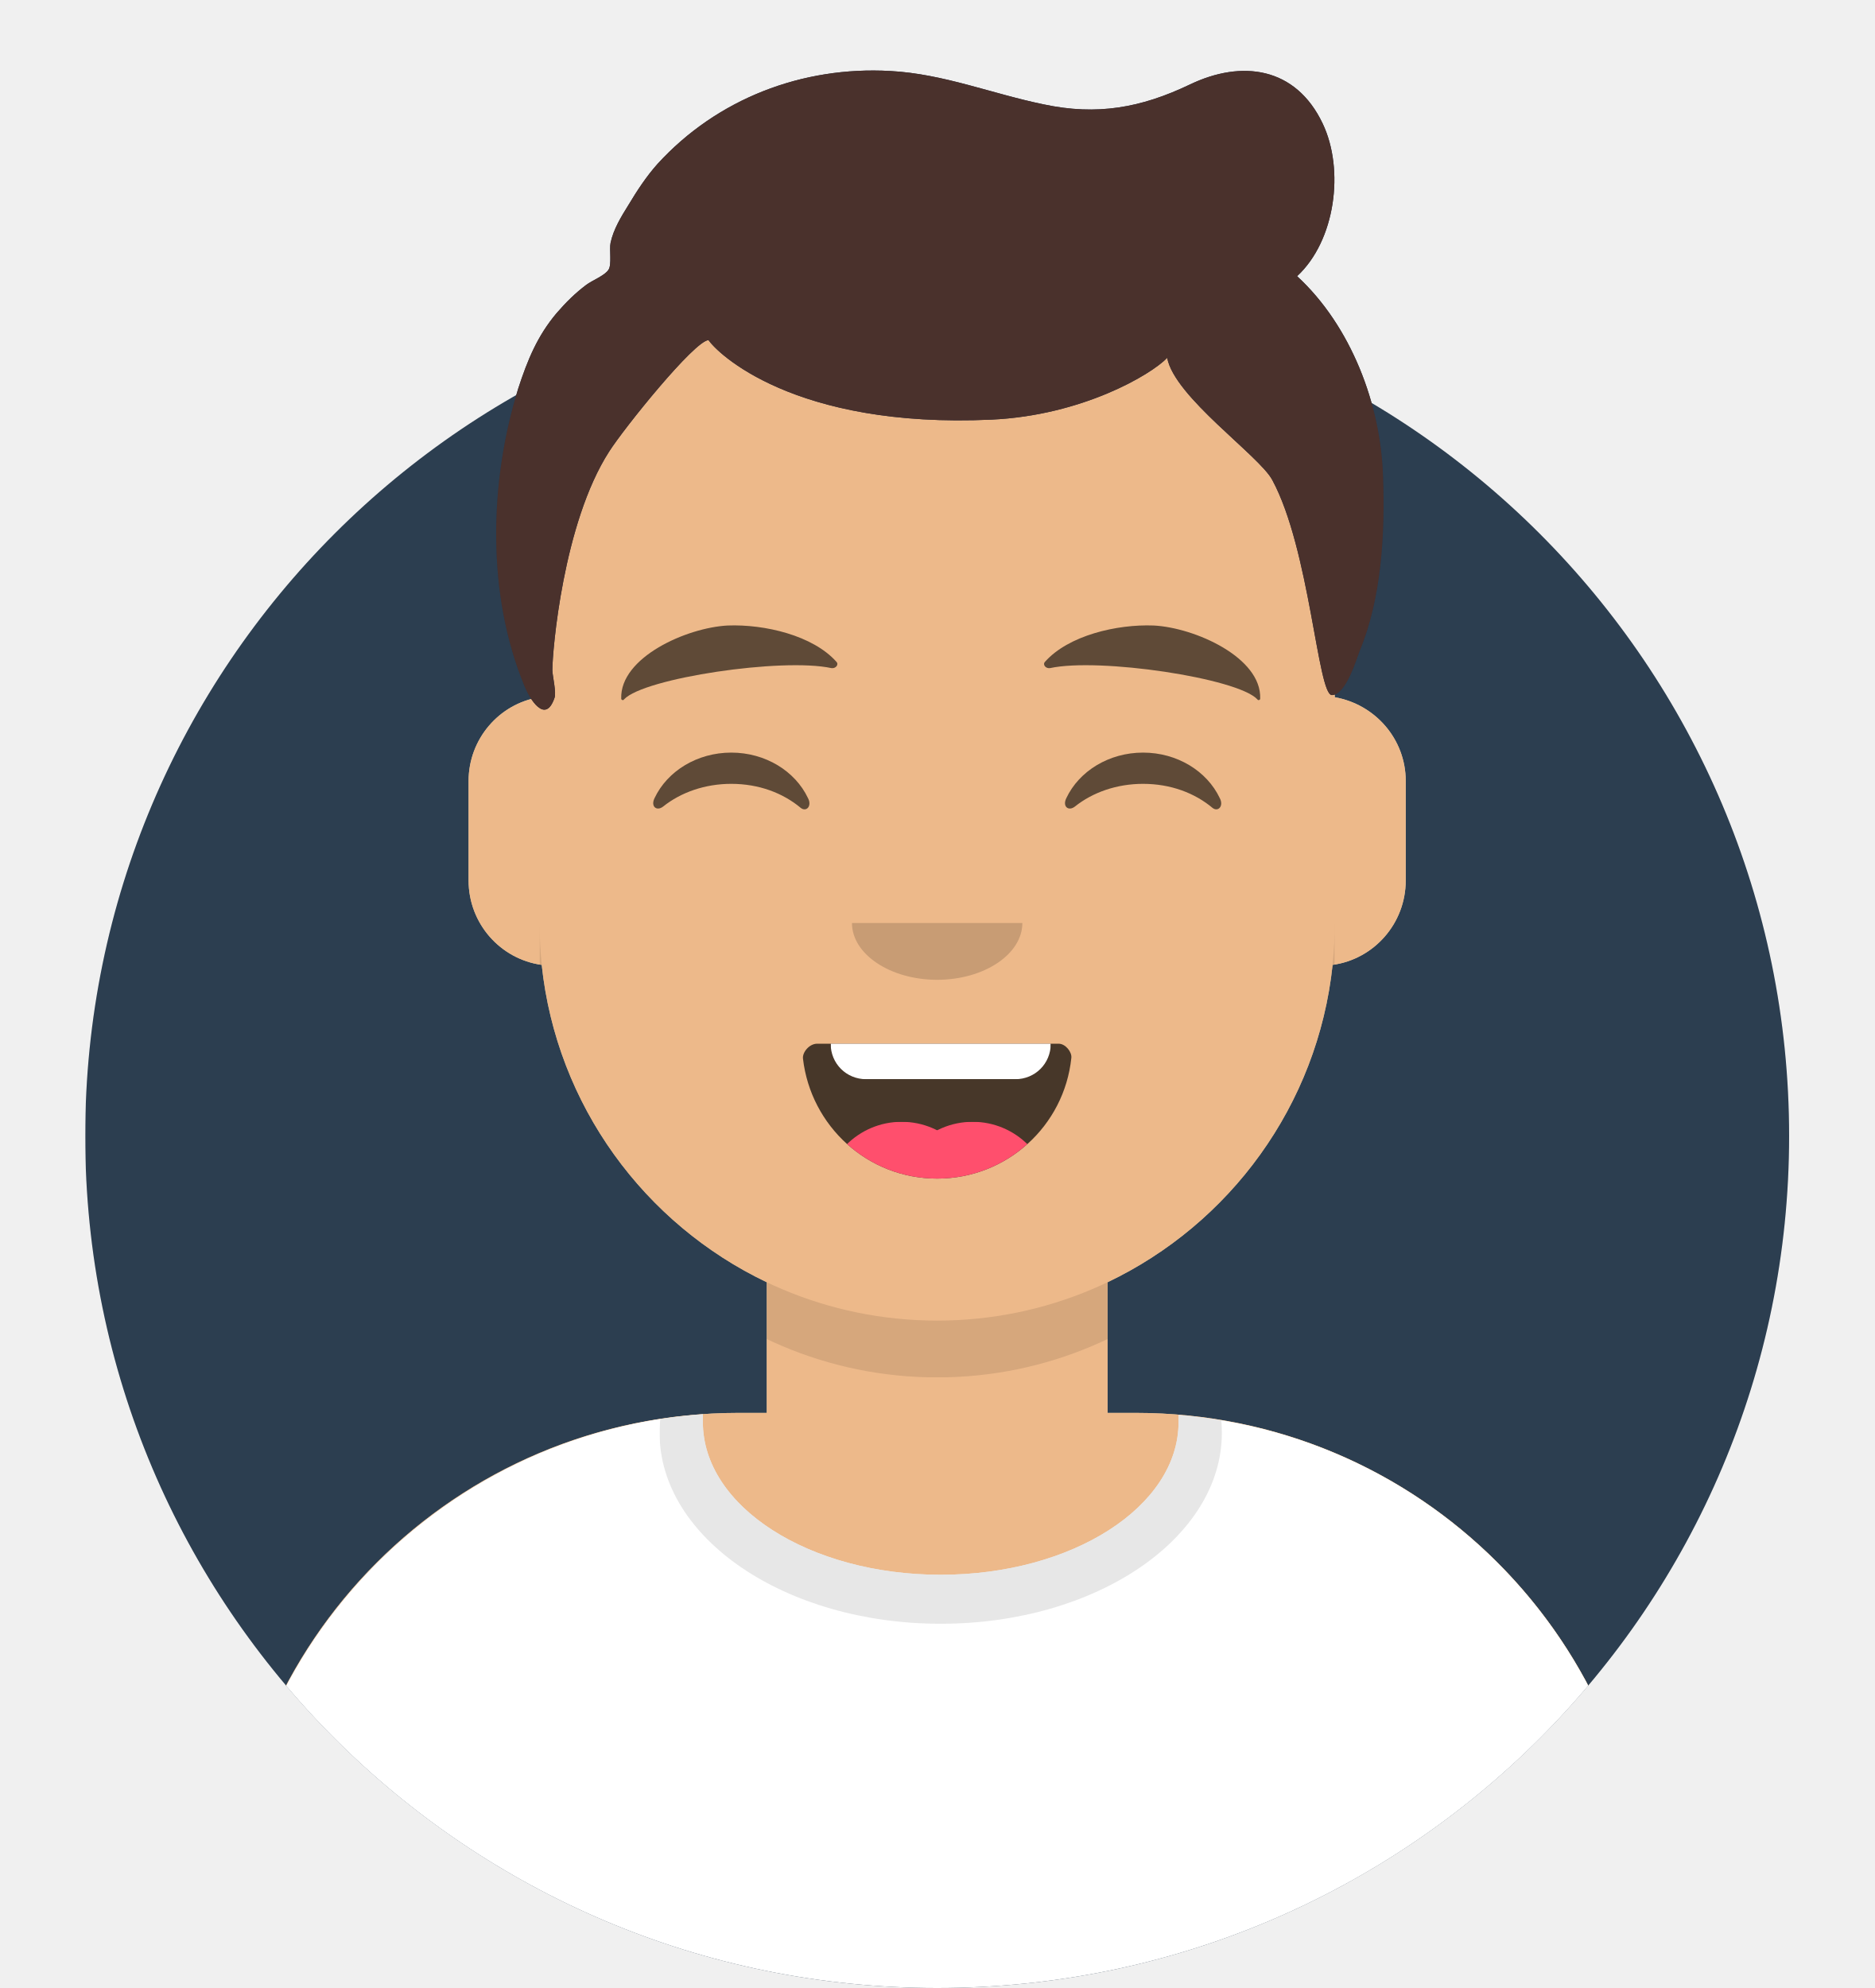
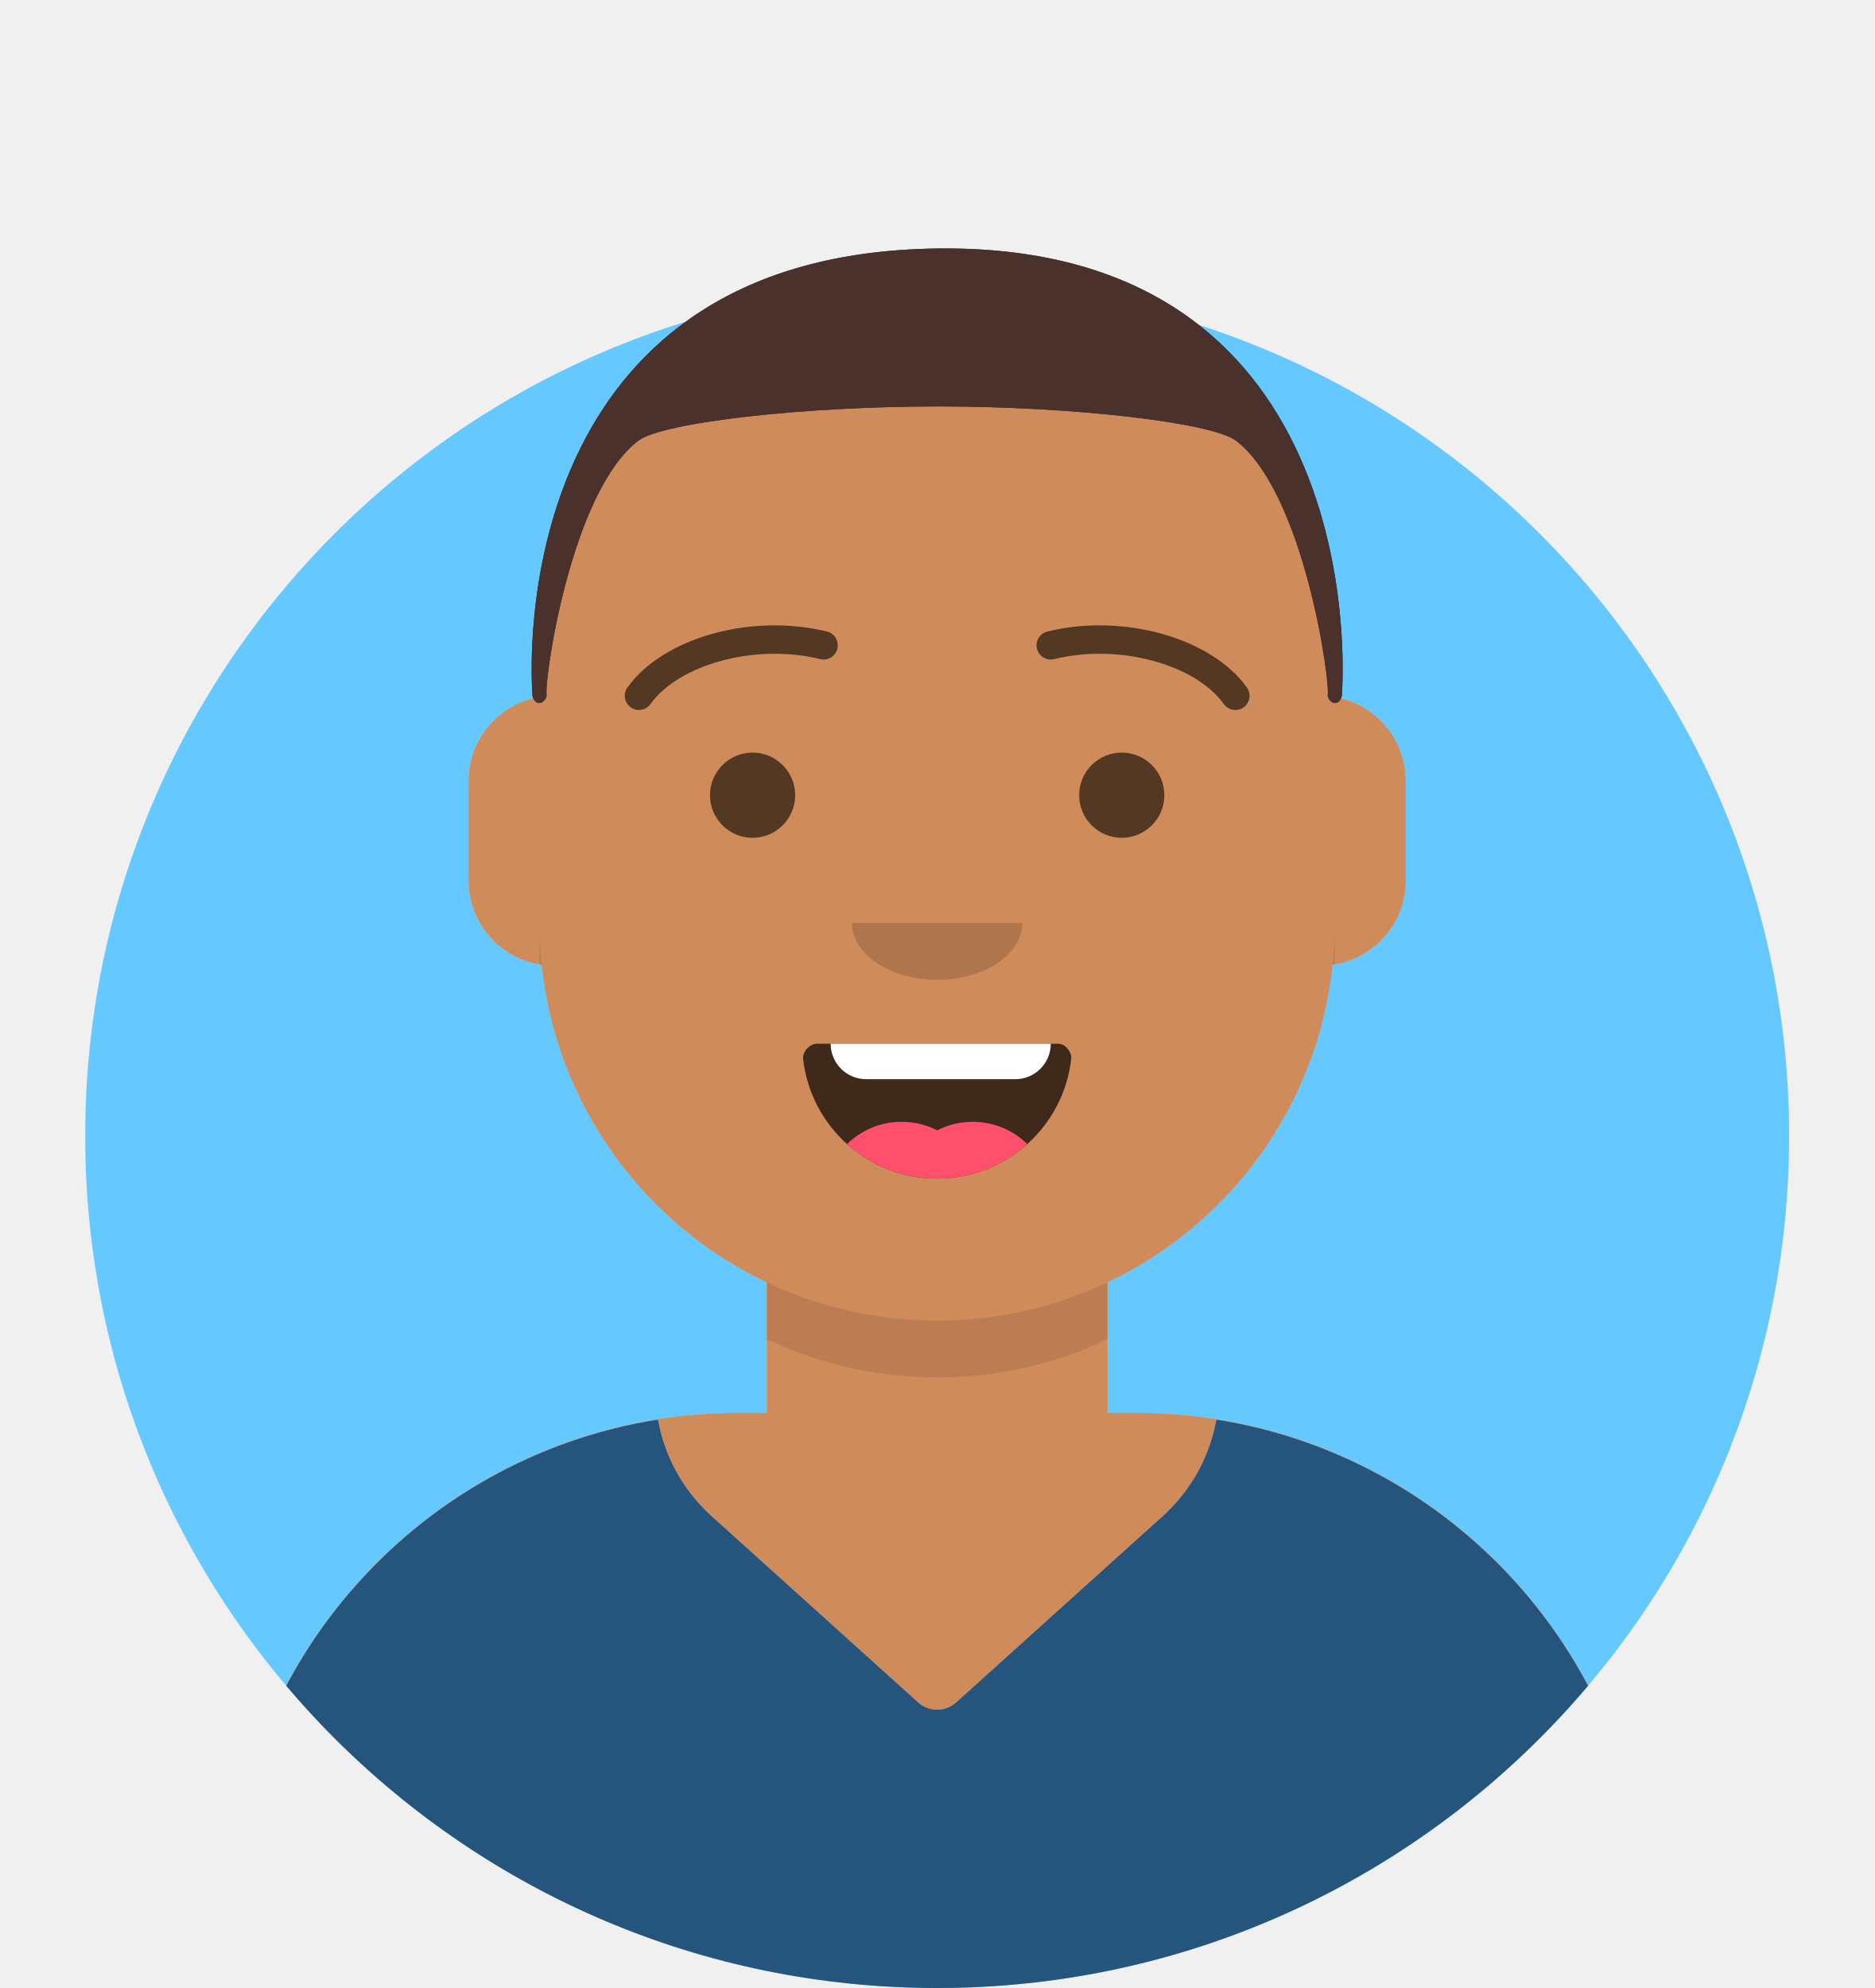
- <svg xmlns="http://www.w3.org/2000/svg" version="1.1" id="Layer_1" x="0px" y="0px" viewBox="0 0 264 280" style="enable-background:new 0 0 264 280;" xml:space="preserve">
-   <style type="text/css">
- 	.st0{fill-rule:evenodd;clip-rule:evenodd;fill:#E6E6E6;}
- 	.st1{filter:url(#Adobe_OpacityMaskFilter);}
- 	.st2{fill-rule:evenodd;clip-rule:evenodd;fill:#FFFFFF;}
- 	.st3{mask:url(#mask-2_1_);}
- 	.st4{fill-rule:evenodd;clip-rule:evenodd;fill:#2C3E50;}
- 	.st5{filter:url(#Adobe_OpacityMaskFilter_1_);}
- 	.st6{mask:url(#mask-4_1_);}
- 	.st7{fill-rule:evenodd;clip-rule:evenodd;fill:#D0C6AC;}
- 	.st8{filter:url(#Adobe_OpacityMaskFilter_2_);}
- 	.st9{mask:url(#mask-6_1_);}
- 	.st10{fill-rule:evenodd;clip-rule:evenodd;fill:#EDB98A;}
- 	.st11{filter:url(#Adobe_OpacityMaskFilter_3_);}
- 	.st12{mask:url(#mask-6_2_);fill-rule:evenodd;clip-rule:evenodd;fill-opacity:0.1;}
- 	.st13{filter:url(#Adobe_OpacityMaskFilter_4_);}
- 	.st14{mask:url(#react-mask-952_1_);}
- 	.st15{filter:url(#Adobe_OpacityMaskFilter_5_);}
- 	.st16{opacity:0.6;mask:url(#react-mask-952_2_);}
- 	.st17{fill-rule:evenodd;clip-rule:evenodd;fill-opacity:0.16;}
- 	.st18{fill-rule:evenodd;clip-rule:evenodd;fill-opacity:0.7;}
- 	.st19{filter:url(#Adobe_OpacityMaskFilter_6_);}
- 	.st20{mask:url(#react-mask-934_1_);fill-rule:evenodd;clip-rule:evenodd;fill:#FFFFFF;}
- 	.st21{filter:url(#Adobe_OpacityMaskFilter_7_);}
- 	.st22{mask:url(#react-mask-934_2_);}
- 	.st23{fill-rule:evenodd;clip-rule:evenodd;fill:#FF4F6D;}
- 	.st24{fill-rule:evenodd;clip-rule:evenodd;fill-opacity:0.6;}
- 	.st25{filter:url(#Adobe_OpacityMaskFilter_8_);}
- 	.st26{mask:url(#react-mask-925_1_);}
- 	.st27{fill-rule:evenodd;clip-rule:evenodd;fill:#28354B;}
- 	.st28{filter:url(#Adobe_OpacityMaskFilter_9_);}
- 	.st29{mask:url(#react-mask-924_1_);}
- 	.st30{fill-rule:evenodd;clip-rule:evenodd;fill:#4A312C;}
- </style>
-   <g>
-     <g transform="translate(-825, -1100)">
+ <svg xmlns="http://www.w3.org/2000/svg" xmlns:xlink="http://www.w3.org/1999/xlink" width="264px" height="280px" viewBox="0 0 264 280" version="1.1">
+   <defs>
+     <circle id="react-path-1" cx="120" cy="120" r="120" />
+     <path d="M12,160 C12,226.274 65.726,280 132,280 C198.274,280 252,226.274 252,160 L264,160 L264,-1.42108547e-14 L-3.19744231e-14,-1.42108547e-14 L-3.19744231e-14,160 L12,160 Z" id="react-path-2" />
+     <path d="M124,144.611 L124,163 L128,163 L128,163 C167.765,163 200,195.235 200,235 L200,244 L0,244 L0,235 C-4.86974701e-15,195.235 32.235,163 72,163 L72,163 L76,163 L76,144.611 C58.763,136.422 46.372,119.687 44.305,99.881 C38.48,99.058 34,94.052 34,88 L34,74 C34,68.054 38.325,63.118 44,62.166 L44,56 L44,56 C44,25.072 69.072,5.68137151e-15 100,0 L100,0 L100,0 C130.928,-5.68137151e-15 156,25.072 156,56 L156,62.166 C161.675,63.118 166,68.054 166,74 L166,88 C166,94.052 161.52,99.058 155.695,99.881 C153.628,119.687 141.237,136.422 124,144.611 Z" id="react-path-3" />
+   </defs>
+   <g id="Avataaar" stroke="none" stroke-width="1" fill="none" fill-rule="evenodd">
+     <g transform="translate(-825, -1100)" id="Avataaar/Circle">
      <g transform="translate(825, 1100)">
-         <g id="Circle" transform="translate(12, 40)">
-           <g id="Circle-Background">
-             <circle class="st0" cx="120" cy="120" r="120" />
-           </g>
-           <defs>
-             <filter id="Adobe_OpacityMaskFilter" filterUnits="userSpaceOnUse" x="0" y="0" width="240" height="240">
-               <feColorMatrix type="matrix" values="1 0 0 0 0  0 1 0 0 0  0 0 1 0 0  0 0 0 1 0" />
-             </filter>
-           </defs>
-           <mask maskUnits="userSpaceOnUse" x="0" y="0" width="240" height="240" id="mask-2_1_">
-             <g class="st1">
-               <circle id="path-1_1_" class="st2" cx="120" cy="120" r="120" />
-             </g>
+         <g id="Circle" stroke-width="1" fill-rule="evenodd" transform="translate(12, 40)">
+           <mask id="react-mask-4" fill="white">
+             <use xlink:href="#react-path-1" />
          </mask>
-           <g class="st3">
-             <rect class="st4" width="240" height="240" />
+           <use id="Circle-Background" fill="#E6E6E6" xlink:href="#react-path-1" />
+           <g id="Color/Palette/Blue-01" mask="url(#react-mask-4)" fill="#65C9FF">
+             <rect id="🖍Color" x="0" y="0" width="240" height="240" />
          </g>
        </g>
-         <g id="Mask">
- 			</g>
-         <defs>
-           <filter id="Adobe_OpacityMaskFilter_1_" filterUnits="userSpaceOnUse" x="-1" y="0" width="265" height="280">
-             <feColorMatrix type="matrix" values="1 0 0 0 0  0 1 0 0 0  0 0 1 0 0  0 0 0 1 0" />
-           </filter>
-         </defs>
-         <mask maskUnits="userSpaceOnUse" x="-1" y="0" width="265" height="280" id="mask-4_1_">
-           <g class="st5">
-             <path id="path-3_1_" class="st2" d="M12,160c0,66.3,53.7,120,120,120s120-53.7,120-120h12V0H0v160H12z" />
-           </g>
+         <mask id="react-mask-5" fill="white">
+           <use xlink:href="#react-path-2" />
        </mask>
-         <g id="Avataaar" class="st6">
+         <g id="Mask" />
+         <g id="Avataaar" stroke-width="1" fill-rule="evenodd" mask="url(#react-mask-5)">
          <g id="Body" transform="translate(32, 36)">
-             <g>
-               <path class="st7" d="M124,144.6V163h4l0,0c39.8,0,72,32.2,72,72v9H0v-9c0-39.8,32.2-72,72-72l0,0h4v-18.4        c-17.2-8.2-29.6-24.9-31.7-44.7C38.5,99.1,34,94.1,34,88V74c0-5.9,4.3-10.9,10-11.8V56l0,0c0-30.9,25.1-56,56-56l0,0l0,0        c30.9,0,56,25.1,56,56v6.2c5.7,1,10,5.9,10,11.8v14c0,6.1-4.5,11.1-10.3,11.9C153.6,119.7,141.2,136.4,124,144.6z" />
-             </g>
-             <defs>
-               <filter id="Adobe_OpacityMaskFilter_2_" filterUnits="userSpaceOnUse" x="-32" y="0" width="264" height="244">
-                 <feColorMatrix type="matrix" values="1 0 0 0 0  0 1 0 0 0  0 0 1 0 0  0 0 0 1 0" />
-               </filter>
-             </defs>
-             <mask maskUnits="userSpaceOnUse" x="-32" y="0" width="264" height="244" id="mask-6_1_">
-               <g class="st8">
-                 <path id="path-5_1_" class="st2" d="M124,144.6V163h4l0,0c39.8,0,72,32.2,72,72v9H0v-9c0-39.8,32.2-72,72-72l0,0h4v-18.4         c-17.2-8.2-29.6-24.9-31.7-44.7C38.5,99.1,34,94.1,34,88V74c0-5.9,4.3-10.9,10-11.8V56l0,0c0-30.9,25.1-56,56-56l0,0l0,0         c30.9,0,56,25.1,56,56v6.2c5.7,1,10,5.9,10,11.8v14c0,6.1-4.5,11.1-10.3,11.9C153.6,119.7,141.2,136.4,124,144.6z" />
-               </g>
+             <mask id="react-mask-6" fill="white">
+               <use xlink:href="#react-path-3" />
            </mask>
-             <g class="st9">
-               <g id="Color" transform="translate(-32, 0)">
-                 <rect class="st10" width="264" height="244" />
+             <use fill="#D0C6AC" xlink:href="#react-path-3" />
+             <g id="Skin/👶🏽-03-Brown" mask="url(#react-mask-6)" fill="#D08B5B">
+               <g transform="translate(0, 0)" id="Color">
+                 <rect x="0" y="0" width="264" height="280" />
              </g>
            </g>
+             <path d="M156,79 L156,102 C156,132.928 130.928,158 100,158 C69.072,158 44,132.928 44,102 L44,79 L44,94 C44,124.928 69.072,150 100,150 C130.928,150 156,124.928 156,94 L156,79 Z" id="Neck-Shadow" fill-opacity="0.1" fill="#000000" mask="url(#react-mask-6)" />
+           </g>
+           <g id="Clothing/Shirt-V-Neck" transform="translate(0, 170)">
            <defs>
-               <filter id="Adobe_OpacityMaskFilter_3_" filterUnits="userSpaceOnUse" x="44" y="79" width="112" height="79">
-                 <feColorMatrix type="matrix" values="1 0 0 0 0  0 1 0 0 0  0 0 1 0 0  0 0 0 1 0" />
-               </filter>
+               <path d="M171.32,29.936 C205.706,35.367 232,65.139 232,101.052 L232,110 L32,110 L32,101.052 C32,65.138 58.294,35.366 92.682,29.936 C93.584,35.005 96.116,39.824 100.236,43.539 L100.236,43.539 L129.321,69.768 C130.843,71.14 133.157,71.14 134.679,69.768 L134.679,69.768 L163.764,43.539 C164.189,43.155 164.601,42.756 164.998,42.343 C168.414,38.787 170.517,34.452 171.32,29.936 Z" id="react-path-331" />
            </defs>
-             <mask maskUnits="userSpaceOnUse" x="44" y="79" width="112" height="79" id="mask-6_2_">
-               <g class="st11">
-                 <path id="path-5_2_" class="st2" d="M124,144.6V163h4l0,0c39.8,0,72,32.2,72,72v9H0v-9c0-39.8,32.2-72,72-72l0,0h4v-18.4         c-17.2-8.2-29.6-24.9-31.7-44.7C38.5,99.1,34,94.1,34,88V74c0-5.9,4.3-10.9,10-11.8V56l0,0c0-30.9,25.1-56,56-56l0,0l0,0         c30.9,0,56,25.1,56,56v6.2c5.7,1,10,5.9,10,11.8v14c0,6.1-4.5,11.1-10.3,11.9C153.6,119.7,141.2,136.4,124,144.6z" />
+             <mask id="react-mask-332" fill="white">
+               <use xlink:href="#react-path-331" />
+             </mask>
+             <use id="Clothes" fill="#E6E6E6" fill-rule="evenodd" xlink:href="#react-path-331" />
+             <g id="Color/Palette/Gray-01" mask="url(#react-mask-332)" fill-rule="evenodd" fill="#25557C">
+               <rect id="🖍Color" x="0" y="0" width="264" height="110" />
+             </g>
+           </g>
+           <g id="Face" transform="translate(76, 82)" fill="#000000">
+             <g id="Mouth/Smile" transform="translate(2, 52)">
+               <defs>
+                 <path d="M35.118,15.128 C36.176,24.62 44.226,32 54,32 C63.804,32 71.874,24.574 72.892,15.04 C72.974,14.273 72.117,13 71.043,13 C56.149,13 44.738,13 37.087,13 C36.007,13 35.012,14.178 35.118,15.128 Z" id="react-path-363" />
+               </defs>
+               <mask id="react-mask-364" fill="white">
+                 <use xlink:href="#react-path-363" />
+               </mask>
+               <use id="Mouth" fill-opacity="0.7" fill="#000000" fill-rule="evenodd" xlink:href="#react-path-363" />
+               <rect id="Teeth" fill="#FFFFFF" fill-rule="evenodd" mask="url(#react-mask-364)" x="39" y="2" width="31" height="16" rx="5" />
+               <g id="Tongue" stroke-width="1" fill-rule="evenodd" mask="url(#react-mask-364)" fill="#FF4F6D">
+                 <g transform="translate(38, 24)">
+                   <circle cx="11" cy="11" r="11" />
+                   <circle cx="21" cy="11" r="11" />
+                 </g>
              </g>
-             </mask>
-             <path id="Neck-Shadow" class="st12" d="M156,79v23c0,30.9-25.1,56-56,56s-56-25.1-56-56V79v15c0,30.9,25.1,56,56,56       s56-25.1,56-56V79z" />
-           </g>
-           <g transform="translate(0, 170)">
-             <g id="Clothes">
-               <path class="st0" d="M166,29.3c37,3,66,34,66,71.8v8.9H32v-8.9C32,63,61.6,31.8,99,29.2c0,0.4,0,0.7,0,1.1        c0,11.9,15,21.5,33.5,21.5S166,42.2,166,30.3C166,30,166,29.6,166,29.3z" />
            </g>
-             <defs>
-               <filter id="Adobe_OpacityMaskFilter_4_" filterUnits="userSpaceOnUse" x="0" y="0" width="264" height="110">
-                 <feColorMatrix type="matrix" values="1 0 0 0 0  0 1 0 0 0  0 0 1 0 0  0 0 0 1 0" />
-               </filter>
-             </defs>
-             <mask maskUnits="userSpaceOnUse" x="0" y="0" width="264" height="110" id="react-mask-952_1_">
-               <g class="st13">
-                 <path id="react-path-951_1_" class="st2" d="M166,29.3c37,3,66,34,66,71.8v8.9H32v-8.9C32,63,61.6,31.8,99,29.2         c0,0.4,0,0.7,0,1.1c0,11.9,15,21.5,33.5,21.5S166,42.2,166,30.3C166,30,166,29.6,166,29.3z" />
-               </g>
-             </mask>
-             <g class="st14">
-               <rect class="st2" width="264" height="110" />
+             <g id="Nose/Default" transform="translate(28, 40)" fill-opacity="0.16">
+               <path d="M16,8 C16,12.418 21.373,16 28,16 L28,16 C34.627,16 40,12.418 40,8" id="Nose" />
            </g>
-             <defs>
-               <filter id="Adobe_OpacityMaskFilter_5_" filterUnits="userSpaceOnUse" x="92.9" y="4.9" width="79.3" height="53.8">
-                 <feColorMatrix type="matrix" values="1 0 0 0 0  0 1 0 0 0  0 0 1 0 0  0 0 0 1 0" />
-               </filter>
-             </defs>
-             <mask maskUnits="userSpaceOnUse" x="92.9" y="4.9" width="79.3" height="53.8" id="react-mask-952_2_">
-               <g class="st15">
-                 <path id="react-path-951_2_" class="st2" d="M166,29.3c37,3,66,34,66,71.8v8.9H32v-8.9C32,63,61.6,31.8,99,29.2         c0,0.4,0,0.7,0,1.1c0,11.9,15,21.5,33.5,21.5S166,42.2,166,30.3C166,30,166,29.6,166,29.3z" />
-               </g>
-             </mask>
-             <g id="Shadowy" class="st16">
-               <g transform="translate(92, 4)">
-                 <ellipse class="st17" cx="40.5" cy="27.8" rx="39.6" ry="26.9" />
+             <g id="Eyes/Default-😀" transform="translate(0, 8)" fill-opacity="0.6">
+               <circle id="Eye" cx="30" cy="22" r="6" />
+               <circle id="Eye" cx="82" cy="22" r="6" />
+             </g>
+             <g id="Eyebrow/Outline/Default" fill-opacity="0.6">
+               <g id="I-Browse" transform="translate(12, 6)">
+                 <path d="M3.63,11.159 C7.545,5.65 18.278,2.561 27.523,4.831 C28.596,5.095 29.679,4.439 29.942,3.366 C30.206,2.293 29.55,1.21 28.477,0.947 C17.74,-1.69 5.312,1.887 0.37,8.841 C-0.27,9.742 -0.059,10.99 0.841,11.63 C1.742,12.27 2.99,12.059 3.63,11.159 Z" id="Eyebrow" fill-rule="nonzero" />
+                 <path d="M61.63,11.159 C65.545,5.65 76.278,2.561 85.523,4.831 C86.596,5.095 87.679,4.439 87.942,3.366 C88.206,2.293 87.55,1.21 86.477,0.947 C75.74,-1.69 63.312,1.887 58.37,8.841 C57.73,9.742 57.941,10.99 58.841,11.63 C59.742,12.27 60.99,12.059 61.63,11.159 Z" id="Eyebrow" fill-rule="nonzero" transform="translate(73.00015, 6.039198) scale(-1, 1) translate(-73.00015, -6.039198) " />
              </g>
            </g>
          </g>
-           <g id="Face" transform="translate(76, 82)">
-             <g transform="translate(2, 52)">
-               <g id="Mouth">
-                 <path class="st18" d="M35.1,15.1C36.2,24.6,44.2,32,54,32c9.8,0,17.9-7.4,18.9-17c0.1-0.8-0.8-2-1.8-2c-14.9,0-26.3,0-34,0         C36,13,35,14.2,35.1,15.1z" />
-               </g>
-               <defs>
-                 <filter id="Adobe_OpacityMaskFilter_6_" filterUnits="userSpaceOnUse" x="39" y="2" width="31" height="16">
-                   <feColorMatrix type="matrix" values="1 0 0 0 0  0 1 0 0 0  0 0 1 0 0  0 0 0 1 0" />
-                 </filter>
-               </defs>
-               <mask maskUnits="userSpaceOnUse" x="39" y="2" width="31" height="16" id="react-mask-934_1_">
-                 <g class="st19">
-                   <path id="react-path-933_1_" class="st2" d="M35.1,15.1C36.2,24.6,44.2,32,54,32c9.8,0,17.9-7.4,18.9-17          c0.1-0.8-0.8-2-1.8-2c-14.9,0-26.3,0-34,0C36,13,35,14.2,35.1,15.1z" />
-                 </g>
-               </mask>
-               <path id="Teeth" class="st20" d="M44,2h21c2.8,0,5,2.2,5,5v6c0,2.8-2.2,5-5,5H44c-2.8,0-5-2.2-5-5V7C39,4.2,41.2,2,44,2z" />
-               <defs>
-                 <filter id="Adobe_OpacityMaskFilter_7_" filterUnits="userSpaceOnUse" x="38" y="24" width="32" height="22">
-                   <feColorMatrix type="matrix" values="1 0 0 0 0  0 1 0 0 0  0 0 1 0 0  0 0 0 1 0" />
-                 </filter>
-               </defs>
-               <mask maskUnits="userSpaceOnUse" x="38" y="24" width="32" height="22" id="react-mask-934_2_">
-                 <g class="st21">
-                   <path id="react-path-933_2_" class="st2" d="M35.1,15.1C36.2,24.6,44.2,32,54,32c9.8,0,17.9-7.4,18.9-17          c0.1-0.8-0.8-2-1.8-2c-14.9,0-26.3,0-34,0C36,13,35,14.2,35.1,15.1z" />
-                 </g>
-               </mask>
-               <g id="Tongue" class="st22">
-                 <g transform="translate(38, 24)">
-                   <circle class="st23" cx="11" cy="11" r="11" />
-                   <circle class="st23" cx="21" cy="11" r="11" />
-                 </g>
-               </g>
-             </g>
-             <g transform="translate(28, 40)">
-               <path id="Nose" class="st17" d="M16,8c0,4.4,5.4,8,12,8l0,0c6.6,0,12-3.6,12-8" />
-             </g>
-             <g transform="translate(0, 8)">
-               <path id="Squint" class="st24" d="M16.2,22.4C18,18.6,22.2,16,27,16c4.8,0,9,2.6,10.8,6.4c0.6,1.1-0.2,2-1,1.4        c-2.5-2.1-5.9-3.4-9.8-3.4c-3.7,0-7.1,1.2-9.6,3.2C16.5,24.3,15.6,23.6,16.2,22.4z" />
-               <path class="st24" d="M74.2,22.4C76,18.6,80.2,16,85,16c4.8,0,9,2.6,10.8,6.4c0.6,1.1-0.2,2-1,1.4c-2.5-2.1-5.9-3.4-9.8-3.4        c-3.7,0-7.1,1.2-9.6,3.2C74.5,24.3,73.6,23.6,74.2,22.4z" />
-             </g>
-             <g>
-               <path id="Eyebrow" class="st24" d="M26.5,6.1c-5.8,0.3-15.2,4.5-15,10.3c0,0.2,0.3,0.3,0.4,0.1c2.8-3,22.3-5.9,29.2-4.4        c0.6,0.1,1.1-0.5,0.7-0.9C38.5,7.5,31.7,5.9,26.5,6.1" />
-               <path class="st24" d="M86.5,6.1c5.8,0.3,15.2,4.5,15,10.3c0,0.2-0.3,0.3-0.4,0.1c-2.8-3-22.3-5.9-29.2-4.4        c-0.6,0.1-1.1-0.5-0.7-0.9C74.5,7.5,81.3,5.9,86.5,6.1" />
-             </g>
-           </g>
-           <g id="Top">
+           <g id="Top" stroke-width="1" fill-rule="evenodd">
            <defs>
-               <filter id="Adobe_OpacityMaskFilter_8_" filterUnits="userSpaceOnUse" x="-1" y="0" width="264" height="280">
-                 <feColorMatrix type="matrix" values="1 0 0 0 0  0 1 0 0 0  0 0 1 0 0  0 0 0 1 0" />
+               <rect id="react-path-1276" x="0" y="0" width="264" height="280" />
+               <path d="M1,64 C1.347,65.488 2.673,65.223 3,64 C2.537,62.446 6.296,35.248 16,28 C19.618,25.483 39.008,23.232 58.313,23.246 C77.409,23.259 96.421,25.511 100,28 C109.704,35.248 113.463,62.446 113,64 C113.327,65.223 114.653,65.488 115,64 C115.719,53.702 115,0.274 58,1 C1,1.726 0.281,53.702 1,64 Z" id="react-path-1277" />
+               <filter x="-0.8%" y="-2.0%" width="101.5%" height="108.0%" filterUnits="objectBoundingBox" id="react-filter-1273">
+                 <feOffset dx="0" dy="2" in="SourceAlpha" result="shadowOffsetOuter1" />
+                 <feColorMatrix values="0 0 0 0 0   0 0 0 0 0   0 0 0 0 0  0 0 0 0.16 0" type="matrix" in="shadowOffsetOuter1" result="shadowMatrixOuter1" />
+                 <feMerge>
+                   <feMergeNode in="shadowMatrixOuter1" />
+                   <feMergeNode in="SourceGraphic" />
+                 </feMerge>
              </filter>
            </defs>
-             <mask maskUnits="userSpaceOnUse" x="-1" y="0" width="264" height="280" id="react-mask-925_1_">
-               <g class="st25">
-                 <rect id="react-path-927_1_" class="st2" width="264" height="280" />
-               </g>
+             <mask id="react-mask-1274" fill="white">
+               <use xlink:href="#react-path-1276" />
            </mask>
-             <g class="st26">
+             <g id="Mask" />
+             <g id="Top/Short-Hair/The-Caesar" mask="url(#react-mask-1274)">
              <g transform="translate(-1, 0)">
-                 <g id="Short-Hair">
-                   <path class="st27" d="M183.7,38.9c5.4-5,6.7-15,3.6-21.5c-3.8-8-11.4-9-18.7-5.5c-6.9,3.3-13.1,4.4-20.6,2.8          c-7.3-1.5-14.1-4.3-21.6-4.7C114,9.3,102,13.9,93.6,23.1c-1.6,1.8-2.9,3.8-4.1,5.8c-1,1.6-2.1,3.4-2.5,5.3          c-0.2,0.9,0.2,3.1-0.3,3.8c-0.5,0.8-2.3,1.5-3.1,2.1c-1.6,1.2-2.9,2.5-4.2,4c-2.7,3.2-4.1,6.6-5.4,10.6          c-4.1,13.2-4.5,29,0.9,42c0.7,1.7,2.9,5.4,4.2,1.6c0.3-0.7-0.3-3.2-0.3-3.9c0-2.7,1.5-20.7,8-30.8c2.1-3.3,12-15.6,14-15.7          c1.1,1.7,11.9,12.5,39.9,11.2c12.7-0.6,22.4-6.3,24.7-8.7c1,5.5,13,13.8,14.8,17.2c5.3,9.8,6.4,30.3,8.4,30.3          s3.5-5.2,3.9-6.2c3.1-7.4,3.6-16.6,3.3-24.6C195.5,57,191.3,45.9,183.7,38.9z" />
-                 </g>
-                 <defs>
-                   <filter id="Adobe_OpacityMaskFilter_9_" filterUnits="userSpaceOnUse" x="0" y="0" width="264" height="280">
-                     <feColorMatrix type="matrix" values="1 0 0 0 0  0 1 0 0 0  0 0 1 0 0  0 0 0 1 0" />
-                   </filter>
-                 </defs>
-                 <mask maskUnits="userSpaceOnUse" x="0" y="0" width="264" height="280" id="react-mask-924_1_">
-                   <g class="st28">
-                     <path id="react-path-926_1_" class="st2" d="M183.7,38.9c5.4-5,6.7-15,3.6-21.5c-3.8-8-11.4-9-18.7-5.5           c-6.9,3.3-13.1,4.4-20.6,2.8c-7.3-1.5-14.1-4.3-21.6-4.7C114,9.3,102,13.9,93.6,23.1c-1.6,1.8-2.9,3.8-4.1,5.8           c-1,1.6-2.1,3.4-2.5,5.3c-0.2,0.9,0.2,3.1-0.3,3.8c-0.5,0.8-2.3,1.5-3.1,2.1c-1.6,1.2-2.9,2.5-4.2,4           c-2.7,3.2-4.1,6.6-5.4,10.6c-4.1,13.2-4.5,29,0.9,42c0.7,1.7,2.9,5.4,4.2,1.6c0.3-0.7-0.3-3.2-0.3-3.9           c0-2.7,1.5-20.7,8-30.8c2.1-3.3,12-15.6,14-15.7c1.1,1.7,11.9,12.5,39.9,11.2c12.7-0.6,22.4-6.3,24.7-8.7           c1,5.5,13,13.8,14.8,17.2c5.3,9.8,6.4,30.3,8.4,30.3s3.5-5.2,3.9-6.2c3.1-7.4,3.6-16.6,3.3-24.6           C195.5,57,191.3,45.9,183.7,38.9z" />
-                   </g>
-                 </mask>
-                 <g class="st29">
-                   <g transform="translate(0, 0) ">
-                     <rect class="st30" width="264" height="280" />
+                 <g id="Hair" stroke-width="1" fill-rule="evenodd" transform="translate(75, 34)">
+                   <mask id="react-mask-1275" fill="white">
+                     <use xlink:href="#react-path-1277" />
+                   </mask>
+                   <use id="Caesar" fill="#28354B" xlink:href="#react-path-1277" />
+                   <g id="Skin/👶🏽-03-Brown" mask="url(#react-mask-1275)" fill="#4A312C">
+                     <g transform="translate(0, 0) " id="Color">
+                       <rect x="0" y="0" width="264" height="280" />
+                     </g>
                  </g>
                </g>
              </g>
            </g>
          </g>
        </g>
      </g>
    </g>
  </g>
</svg>
